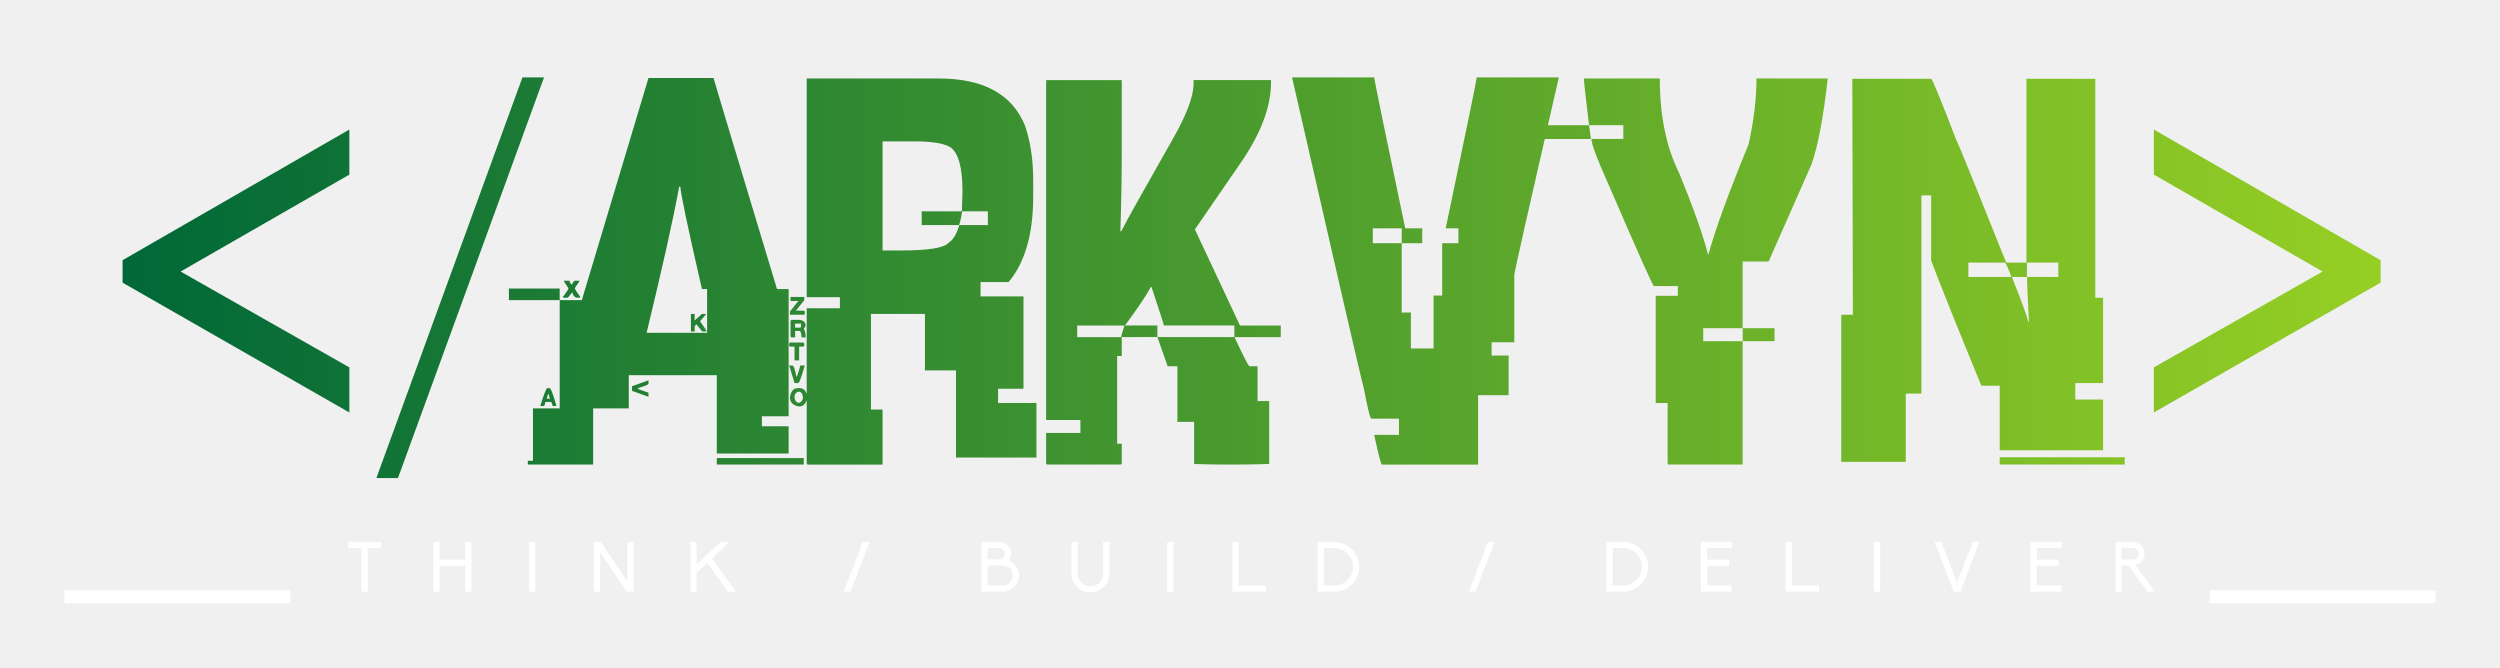
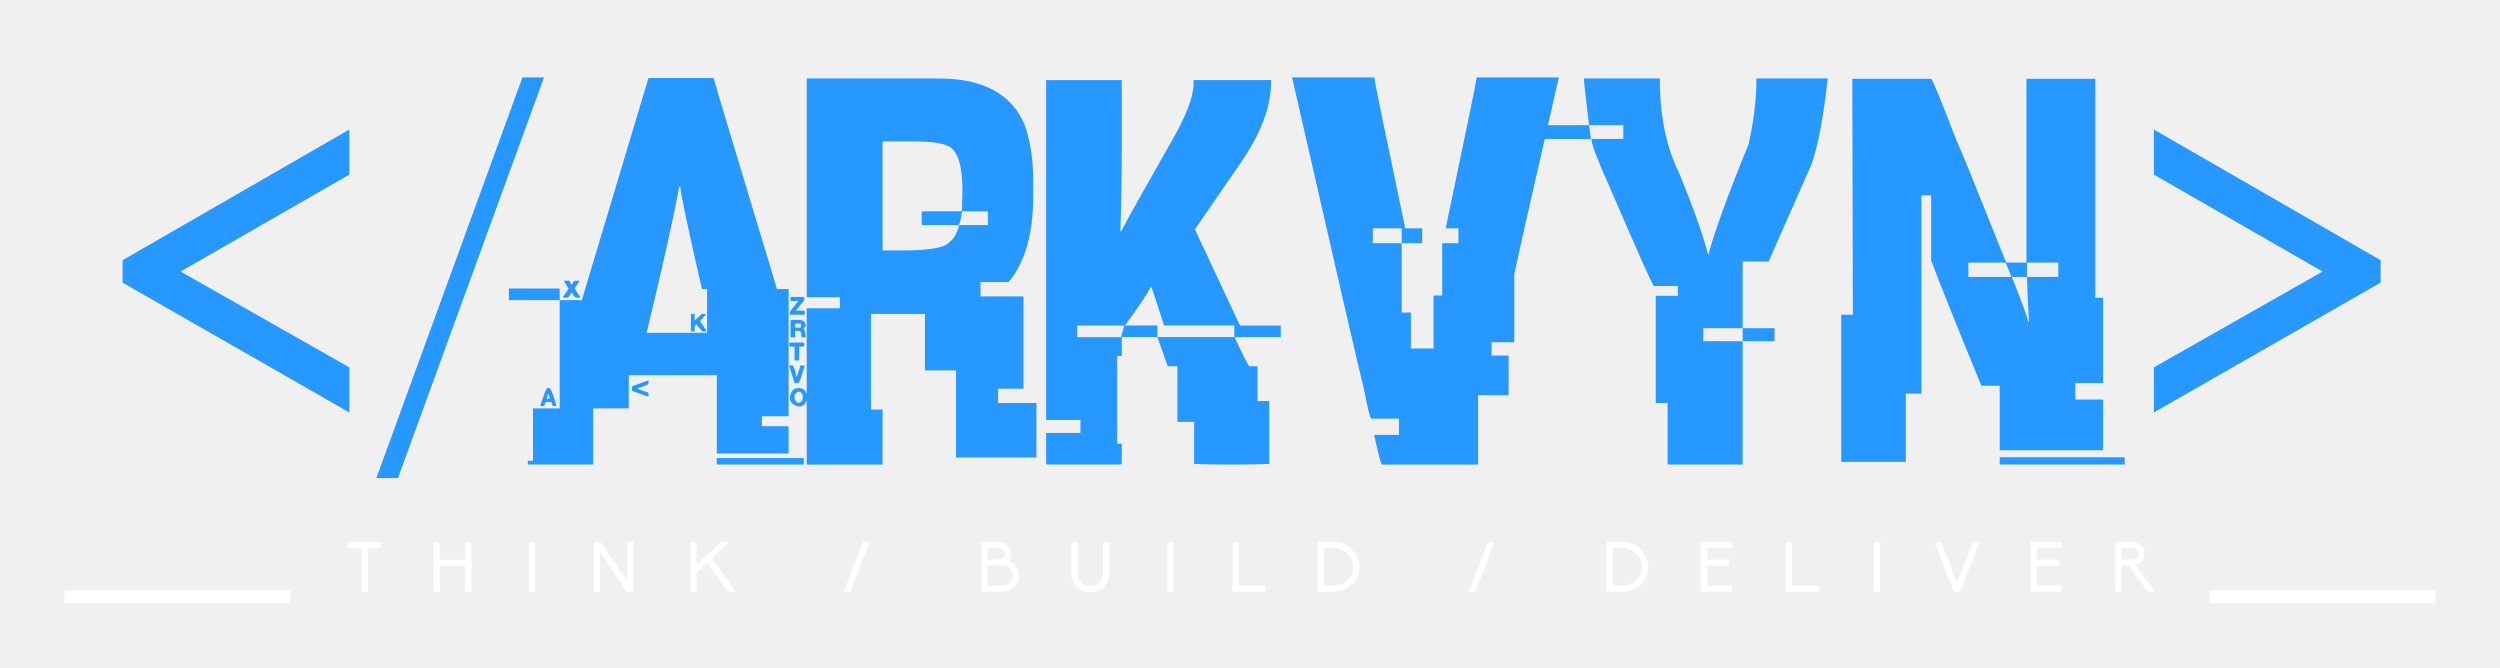
<svg xmlns="http://www.w3.org/2000/svg" version="1.1" width="3163.265" height="844.898" viewBox="0 0 3163.265 844.898">
  <g transform="scale(8.163265) translate(10, 10)">
-     <defs id="SvgjsDefs1046">
-       <linearGradient id="SvgjsLinearGradient1053">
-         <stop id="SvgjsStop1054" stop-color="#006838" offset="0" />
-         <stop id="SvgjsStop1055" stop-color="#96cf24" offset="1" />
-       </linearGradient>
-     </defs>
-     <g id="SvgjsG1047" featureKey="textGroupContainer" transform="matrix(1,0,0,1,0,0)" fill="#ffffff">
+     <defs id="SvgjsDefs1303" />
+     <g id="SvgjsG1304" featureKey="textGroupContainer" transform="matrix(1,0,0,1,0,0)" fill="#ffffff">
      <rect y="0" x="0" height="1" width="1" opacity="0" />
      <rect y="81.5" x="0" width="35" height="2" />
      <rect y="81.5" x="332.5" width="35" height="2" />
    </g>
-     <g id="SvgjsG1048" featureKey="YhTCwJ-0" transform="matrix(4.285031,0,0,4.285031,5.359397,-23.69345)" fill="url(#SvgjsLinearGradient1053)">
+     <g id="SvgjsG1305" featureKey="YhTCwJ-0" transform="matrix(4.285031,0,0,4.285031,5.359397,-23.69345)" fill="#2798ff">
      <path d="M9.053 9.512 l-6.104 3.506 l6.104 3.467 l0 1.631 l-8.203 -4.697 l0 -0.811 l8.203 -4.727 l0 1.631 z M10.811 20.488 l-0.781 0 l5.283 -14.492 l0.781 0 z M19.873 6.016 l2.354 0 c0.033 0.137 0.798 2.682 2.295 7.637 l0.42 0 l0 4.6 l-0.967 0 l0 0.361 l0.967 0 l0 0.986 l-2.598 0 l0 -2.832 l-3.184 0 l0 1.201 l-1.289 0 l0 2.031 l-2.363 0 l0 -0.137 l0.186 0 l0 -1.895 l0.967 0 l0 -3.916 l0.801 0 z M20.977 9.951 l0 0.029 c-0.202 1.107 -0.592 2.858 -1.172 5.254 l2.188 0 l0 -1.582 l-0.186 0 c-0.521 -2.266 -0.781 -3.499 -0.781 -3.701 l-0.049 0 z M16.807 13.35 l0.215 0 c0 0.059 0.029 0.107 0.088 0.146 c0.007 -0.059 0.039 -0.107 0.098 -0.146 l0.166 0 l0 0.02 c-0.111 0.156 -0.166 0.244 -0.166 0.264 c0.026 0.059 0.088 0.153 0.186 0.283 l0 0.049 l-0.088 0 c-0.091 0 -0.156 -0.065 -0.195 -0.195 c-0.098 0.13 -0.153 0.195 -0.166 0.195 l-0.117 0 c-0.033 0 -0.049 -0.016 -0.049 -0.049 c0.02 0 0.085 -0.088 0.195 -0.264 l0 -0.039 c-0.111 -0.163 -0.166 -0.251 -0.166 -0.264 z M14.824 13.633 l1.836 0 l0 0.42 l-1.836 0 l0 -0.42 z M25.01 13.936 l0.498 -0 l0 0.117 l-0.303 0.381 l0.283 0 c0.026 0.007 0.039 0.023 0.039 0.049 l0 0.049 c0 0.033 -0.013 0.049 -0.039 0.049 l-0.498 0 l0 -0.117 l0.303 -0.381 l-0.283 0 l0 -0.146 z M21.406 14.551 l0.137 -0 l0 0.234 l0.264 -0.234 l0.137 0 l0 0.029 l-0.205 0.234 c0.156 0.221 0.234 0.345 0.234 0.371 l-0.146 0 c-0.013 0 -0.085 -0.085 -0.215 -0.254 c-0.02 0 -0.042 0.023 -0.068 0.068 l0 0.186 l-0.137 0 l0 -0.635 z M25.059 14.766 l0.283 0 c0.143 0.02 0.215 0.091 0.215 0.215 l-0.068 0.117 c0.046 0.052 0.068 0.146 0.068 0.283 l0 0.02 l-0.146 0 c-0.013 -0.156 -0.036 -0.234 -0.068 -0.234 l-0.166 0 l0 0.234 l-0.117 0 c-0.033 0 -0.049 -0.016 -0.049 -0.049 l0 -0.537 c0.007 -0.033 0.023 -0.049 0.049 -0.049 z M25.176 14.902 l0 0.146 l0.166 0 c0.033 0 0.049 -0.016 0.049 -0.049 l0 -0.098 l-0.215 0 z M25.01 15.586 l0.449 -0 c0.033 0.007 0.049 0.023 0.049 0.049 l0 0.049 c0 0.033 -0.016 0.049 -0.049 0.049 l-0.137 0 l0 0.498 l-0.166 0 l0 -0.498 l-0.146 0 c-0.033 0 -0.049 -0.016 -0.049 -0.049 l0 -0.049 c0.007 -0.033 0.023 -0.049 0.049 -0.049 z M24.961 16.416 l0.117 0 c0.046 0 0.094 0.133 0.146 0.4 l0.02 0 c0.078 -0.234 0.117 -0.368 0.117 -0.4 l0.166 0 c-0.124 0.423 -0.202 0.635 -0.234 0.635 l-0.137 0 z M19.873 16.953 l0 0.127 c0 0.026 -0.127 0.078 -0.381 0.156 l0 0.029 l0.381 0.137 l0 0.146 l-0.596 -0.215 l0 -0.166 z M16.211 17.236 l0.078 0 c0.052 0 0.137 0.215 0.254 0.645 l-0.137 0 c0 -0.013 -0.016 -0.062 -0.049 -0.146 l-0.215 0 c-0.013 0.098 -0.036 0.146 -0.068 0.146 l-0.117 0 c0.137 -0.43 0.221 -0.645 0.254 -0.645 z M25.273 17.236 l0.068 0 c0.156 0 0.251 0.111 0.283 0.332 c-0.046 0.221 -0.146 0.332 -0.303 0.332 c-0.221 -0.039 -0.332 -0.15 -0.332 -0.332 c0.033 -0.221 0.127 -0.332 0.283 -0.332 z M25.156 17.549 l0 0.02 c0 0.085 0.039 0.15 0.117 0.195 l0.068 0 c0.078 -0.046 0.117 -0.111 0.117 -0.195 l0 -0.02 c-0.013 -0.124 -0.068 -0.186 -0.166 -0.186 c-0.091 0.033 -0.137 0.094 -0.137 0.186 z M16.24 17.451 c-0.033 0.104 -0.049 0.16 -0.049 0.166 l0.117 0 l-0.049 -0.166 l-0.02 0 z M22.344 19.766 l3.145 0 l0 0.234 l-3.145 0 l0 -0.234 z M25.596 6.035 l4.785 -0 c1.602 0 2.637 0.563 3.105 1.689 c0.202 0.579 0.303 1.243 0.303 1.992 l0 0.586 c0 1.354 -0.296 2.386 -0.889 3.096 l-1.016 0 l0 0.518 l1.553 0 l0 3.34 l-0.918 0 l0 0.518 l1.387 0 l0 1.973 l-2.91 0 l0 -3.154 l-1.123 0 l0 -2.041 l-1.953 0 l0 3.457 l0.42 0 l0 1.992 l-2.695 0 c-0.033 0 -0.049 -0.016 -0.049 -0.049 l0 -5.605 l1.201 0 l0 -0.4 l-1.201 0 l0 -7.91 z M28.34 8.311 l0 3.945 l0.664 0 c0.996 0 1.572 -0.094 1.729 -0.283 c0.163 -0.104 0.29 -0.316 0.381 -0.635 l1.035 0 l0 -0.498 l-0.938 0 l0 0.049 c-0.052 0.299 -0.091 0.449 -0.117 0.449 l-1.338 0 l0 -0.498 l1.406 0 c0.033 0 0.049 -0.013 0.049 -0.039 c0.013 -0.404 0.02 -0.632 0.02 -0.684 c0 -0.872 -0.15 -1.406 -0.449 -1.602 c-0.234 -0.137 -0.664 -0.205 -1.289 -0.205 l-1.152 0 z M34.258 6.094 l2.734 0 l0 2.617 c0 0.872 -0.016 1.813 -0.049 2.822 l0 0.029 l0.029 0 c0.221 -0.43 0.837 -1.53 1.846 -3.301 c0.514 -0.898 0.771 -1.576 0.771 -2.031 l0 -0.137 l2.803 0 l0 0.068 c0 0.892 -0.365 1.865 -1.094 2.92 l-1.66 2.412 l1.631 3.477 l1.475 0 l0 0.42 l-1.66 0 l0 0.029 c0.267 0.573 0.439 0.915 0.518 1.025 l0.303 0 l0 1.26 l0.42 0 l0 2.275 c-0.475 0.013 -0.827 0.02 -1.055 0.02 l-0.674 0 c-0.241 0 -0.57 -0.007 -0.986 -0.02 l0 -1.523 l-0.605 0 l0 -2.012 l-0.352 0 l-0.371 -1.055 l2.783 0 l0 -0.42 l-2.549 0 c0 -0.033 -0.15 -0.498 -0.449 -1.396 l-0.02 0 c-0.156 0.293 -0.469 0.758 -0.938 1.396 l1.172 0 l0 0.42 l-1.289 0 l0 0.684 l-0.166 0 l0 3.174 l0.166 0 l0 0.703 c0 0.033 -0.016 0.049 -0.049 0.049 l-2.637 0 c-0.033 0 -0.049 -0.016 -0.049 -0.049 l0 -1.094 l1.24 0 l0 -0.469 l-1.24 0 l0 -12.295 z M35.381 14.971 l0 0.42 l1.592 0 c0 -0.052 0.039 -0.192 0.117 -0.42 l-1.709 0 z M43.154 5.996 l2.969 0 c0.02 0.163 0.394 1.982 1.123 5.459 l0.615 0 l0 0.537 l-0.742 0 l0 -0.537 l-1.045 0 l0 0.537 l1.045 0 l0 2.51 l0.332 0 l0 1.299 l0.82 0 l0 -1.914 l0.312 0 l0 -1.895 l0.586 0 l0 -0.537 l-0.459 0 c0.729 -3.477 1.104 -5.296 1.123 -5.459 l2.969 0 c-1.074 4.674 -1.611 7.057 -1.611 7.148 l0 2.432 l-0.82 0 l0 0.479 l0.615 0 l0 1.436 l-1.104 0 l0 2.51 l-3.477 0 c-0.033 0 -0.127 -0.358 -0.283 -1.074 l0.898 0 l0 -0.586 l-0.996 0 c-0.046 0 -0.14 -0.378 -0.283 -1.133 c-0.072 -0.228 -0.934 -3.965 -2.588 -11.211 z M53.711 6.035 l2.744 0 c0 1.348 0.234 2.49 0.703 3.428 c0.501 1.224 0.846 2.194 1.035 2.91 l0 0.029 l0.02 0 c0.234 -0.866 0.719 -2.197 1.455 -3.994 c0.189 -0.853 0.283 -1.644 0.283 -2.373 l2.578 0 c-0.156 1.406 -0.352 2.441 -0.586 3.105 l-1.553 3.516 l-0.938 0 l0 2.412 l-1.426 0 l0 0.469 l1.426 0 l0 4.463 l-2.676 0 c-0.026 0 -0.039 -0.016 -0.039 -0.049 l0 -2.178 l-0.43 0 l0 -3.877 l0.801 0 l0 -0.352 l-0.869 0 c-0.072 -0.085 -0.612 -1.296 -1.621 -3.633 c-0.423 -0.938 -0.635 -1.501 -0.635 -1.689 l1.152 0 l0 -0.498 l-1.24 0 c-0.124 -1.029 -0.186 -1.592 -0.186 -1.689 z M52.041 7.725 l1.855 0 l0.068 0.498 l-1.924 0 l0 -0.498 z M59.453 15.068 l1.152 0 l0 0.469 l-1.152 0 l0 -0.469 z M63.418 6.045 l2.852 0 c0.039 0 0.345 0.745 0.918 2.236 c0.046 0.059 0.645 1.53 1.797 4.414 l0.732 0 l0 -6.65 l2.49 0 l0 7.92 l0.283 0 l0 3.086 l-1.006 0 l0 0.596 l1.006 0 l0 1.836 l-3.74 0 l0 -2.334 l-0.664 0 c-0.898 -2.188 -1.504 -3.698 -1.816 -4.531 l0 -2.354 l-0.352 0 l0 7.168 l-0.566 0 l0 2.471 l-2.334 0 l0 -5.322 l0.42 0 l0 -0.029 c-0.013 -4.596 -0.02 -7.432 -0.02 -8.506 z M67.617 12.695 l0 0.518 l1.553 0 c-0.124 -0.345 -0.202 -0.518 -0.234 -0.518 l-1.318 0 z M69.736 12.695 l0 0.518 l-0.547 0 c0.332 0.827 0.531 1.367 0.596 1.621 l0.02 0 l0 -0.068 c-0.046 -0.846 -0.068 -1.364 -0.068 -1.553 l1.133 0 l0 -0.518 l-1.133 0 z M68.75 19.736 l4.521 0 l0 0.264 l-4.521 0 l0 -0.264 z M74.326 7.881 l8.203 4.727 l0 0.811 l-8.203 4.697 l0 -1.631 l6.104 -3.467 l-6.104 -3.506 l0 -1.631 z" />
    </g>
-     <g id="SvgjsG1049" featureKey="duLK5n-0" transform="matrix(0.5416699,0,0,0.5416699,43.7075,70.87998)" fill="#ffffff">
+     <g id="SvgjsG1306" featureKey="duLK5n-0" transform="matrix(0.5416699,0,0,0.5416699,43.7075,70.87998)" fill="#ffffff">
      <path d="M4.3 20 l0 -12.48 l-3.76 0 l0 -1.76 l9.32 0 l0 1.76 l-3.76 0 l0 12.48 l-1.8 0 z M33.96 20 l0 -7.42 l-7.3 0 l0 7.42 l-1.8 0 l0 -14.24 l1.8 0 l0 5.08 l7.3 0 l0 -5.08 l1.8 0 l0 14.24 l-1.8 0 z M52.22 20 l0 -14.24 l1.8 0 l0 14.24 l-1.8 0 z M80.2 20 l-7.62 -11.26 l0 11.26 l-1.8 0 l0 -14.24 l1.96 0 l7.6 11.26 l0 -11.26 l1.8 0 l0 14.24 l-1.94 0 z M109.16 20 l-5.9 -8.28 l-3.08 2.9 l0 5.38 l-1.78 0 l0 -14.24 l1.78 0 l0 6.46 l6.86 -6.46 l2.56 0 l-4.98 4.7 l6.8 9.54 l-2.26 0 z M144.18 20 l-1.92 0 l5.48 -14.24 l1.94 0 z M181.68 20 l0 -14.24 l5.12 0 c0.9 0 1.76 0.36 2.38 1 c0.64 0.62 1 1.48 1 2.38 c0 0.7 -0.2 1.36 -0.6 1.92 l-0.02 0.02 l0.02 0.02 c0.56 0.22 1.08 0.56 1.5 1 c0.88 0.86 1.36 2.02 1.36 3.26 c0 1.22 -0.48 2.38 -1.36 3.26 c-0.86 0.86 -2.02 1.38 -3.24 1.38 l-6.16 0 z M183.46 18.26 l4.38 0 c1.56 -0.04 2.82 -1.36 2.82 -2.9 c0 -1.56 -1.26 -2.84 -2.82 -2.86 l-4.38 0 l0 5.76 z M183.46 10.76 l3.34 0 c0.88 -0.02 1.6 -0.74 1.6 -1.62 s-0.7 -1.6 -1.6 -1.64 l-3.34 0 l0 3.26 z M216.5 5.76 l1.8 0 l0 9.02 c0 3 -2.44 5.42 -5.44 5.42 c-2.98 0 -5.42 -2.42 -5.42 -5.42 l0 -9.02 l1.78 0 l0 9.02 c0 2.02 1.64 3.68 3.64 3.68 c2.02 0 3.64 -1.66 3.64 -3.68 l0 -9.02 z M234.86 20 l0 -14.24 l1.8 0 l0 14.24 l-1.8 0 z M253.52 20 l0 -14.24 l1.8 0 l0 12.5 l7.8 0 l0 1.74 l-9.6 0 z M277.9 20 l0 -14.24 l4.6 0 c4.04 0 7.32 3.2 7.32 7.12 s-3.28 7.12 -7.32 7.12 l-4.6 0 z M282.5 18.26 c3.06 0 5.54 -2.44 5.54 -5.38 s-2.48 -5.38 -5.54 -5.38 l-2.82 0 l0 10.76 l2.82 0 z M323.06 20 l-1.92 0 l5.48 -14.24 l1.94 0 z M360.56 20 l0 -14.24 l4.6 0 c4.04 0 7.32 3.2 7.32 7.12 s-3.28 7.12 -7.32 7.12 l-4.6 0 z M365.16 18.26 c3.06 0 5.54 -2.44 5.54 -5.38 s-2.48 -5.38 -5.54 -5.38 l-2.82 0 l0 10.76 l2.82 0 z M387.56 20 l0 -14.24 l9 0 l0 1.72 l-7.2 0 l0 3.34 l6.28 0 l0 1.78 l-6.28 0 l0 5.64 l7.02 0 l0 1.76 l-8.82 0 z M411.8 20 l0 -14.24 l1.8 0 l0 12.5 l7.8 0 l0 1.74 l-9.6 0 z M437.08 20 l0 -14.24 l1.8 0 l0 14.24 l-1.8 0 z M454.44 5.76 l1.94 0 l4.48 11.66 l4.5 -11.66 l1.92 0 l-5.48 14.24 l-1.86 0 z M481.88 20 l0 -14.24 l9 0 l0 1.72 l-7.2 0 l0 3.34 l6.28 0 l0 1.78 l-6.28 0 l0 5.64 l7.02 0 l0 1.76 l-8.82 0 z M511.96 12.42 l5.5 7.58 l-2.06 0 l-5.44 -7.48 l-2.04 0 l0 7.48 l-1.72 0 l0 -14.24 l4.94 0 c0.9 0 1.74 0.36 2.38 1 s1 1.48 1 2.38 c0 1.58 -1.1 2.9 -2.56 3.28 z M507.92 7.48 l0 3.32 l3.22 0 c0.92 0 1.66 -0.74 1.66 -1.66 s-0.74 -1.66 -1.66 -1.66 l-3.22 0 z" />
    </g>
  </g>
</svg>
